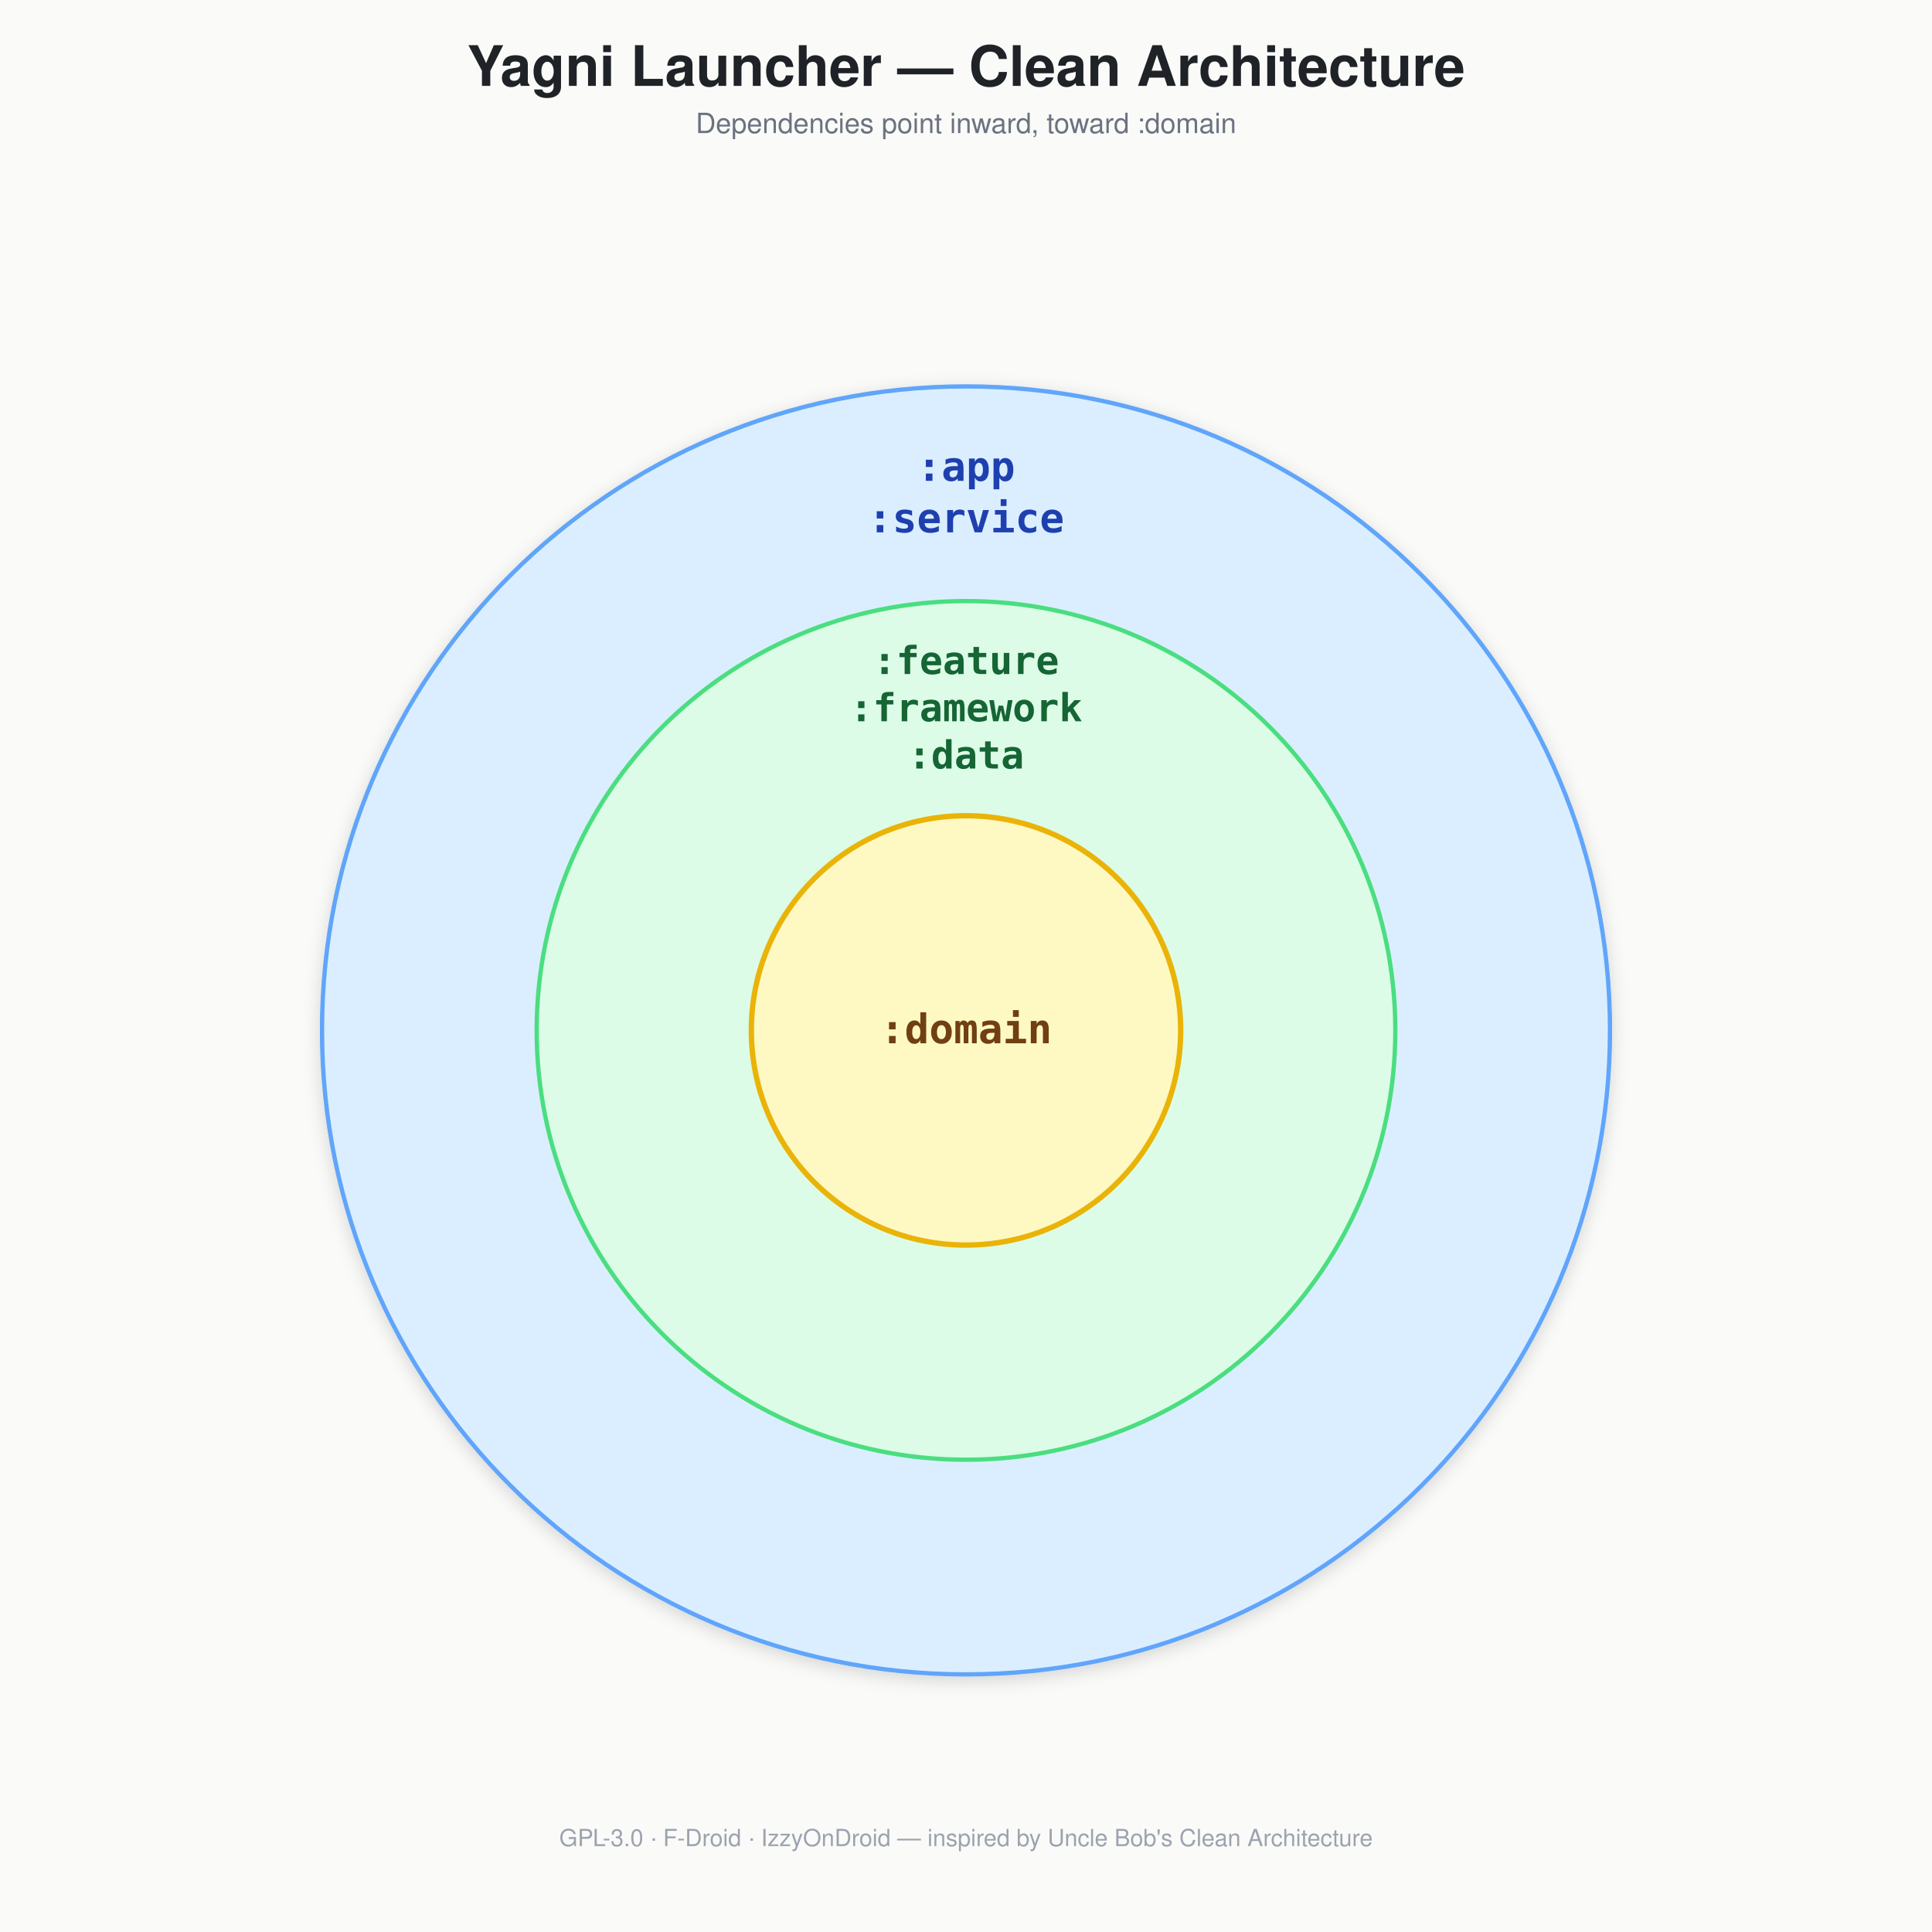
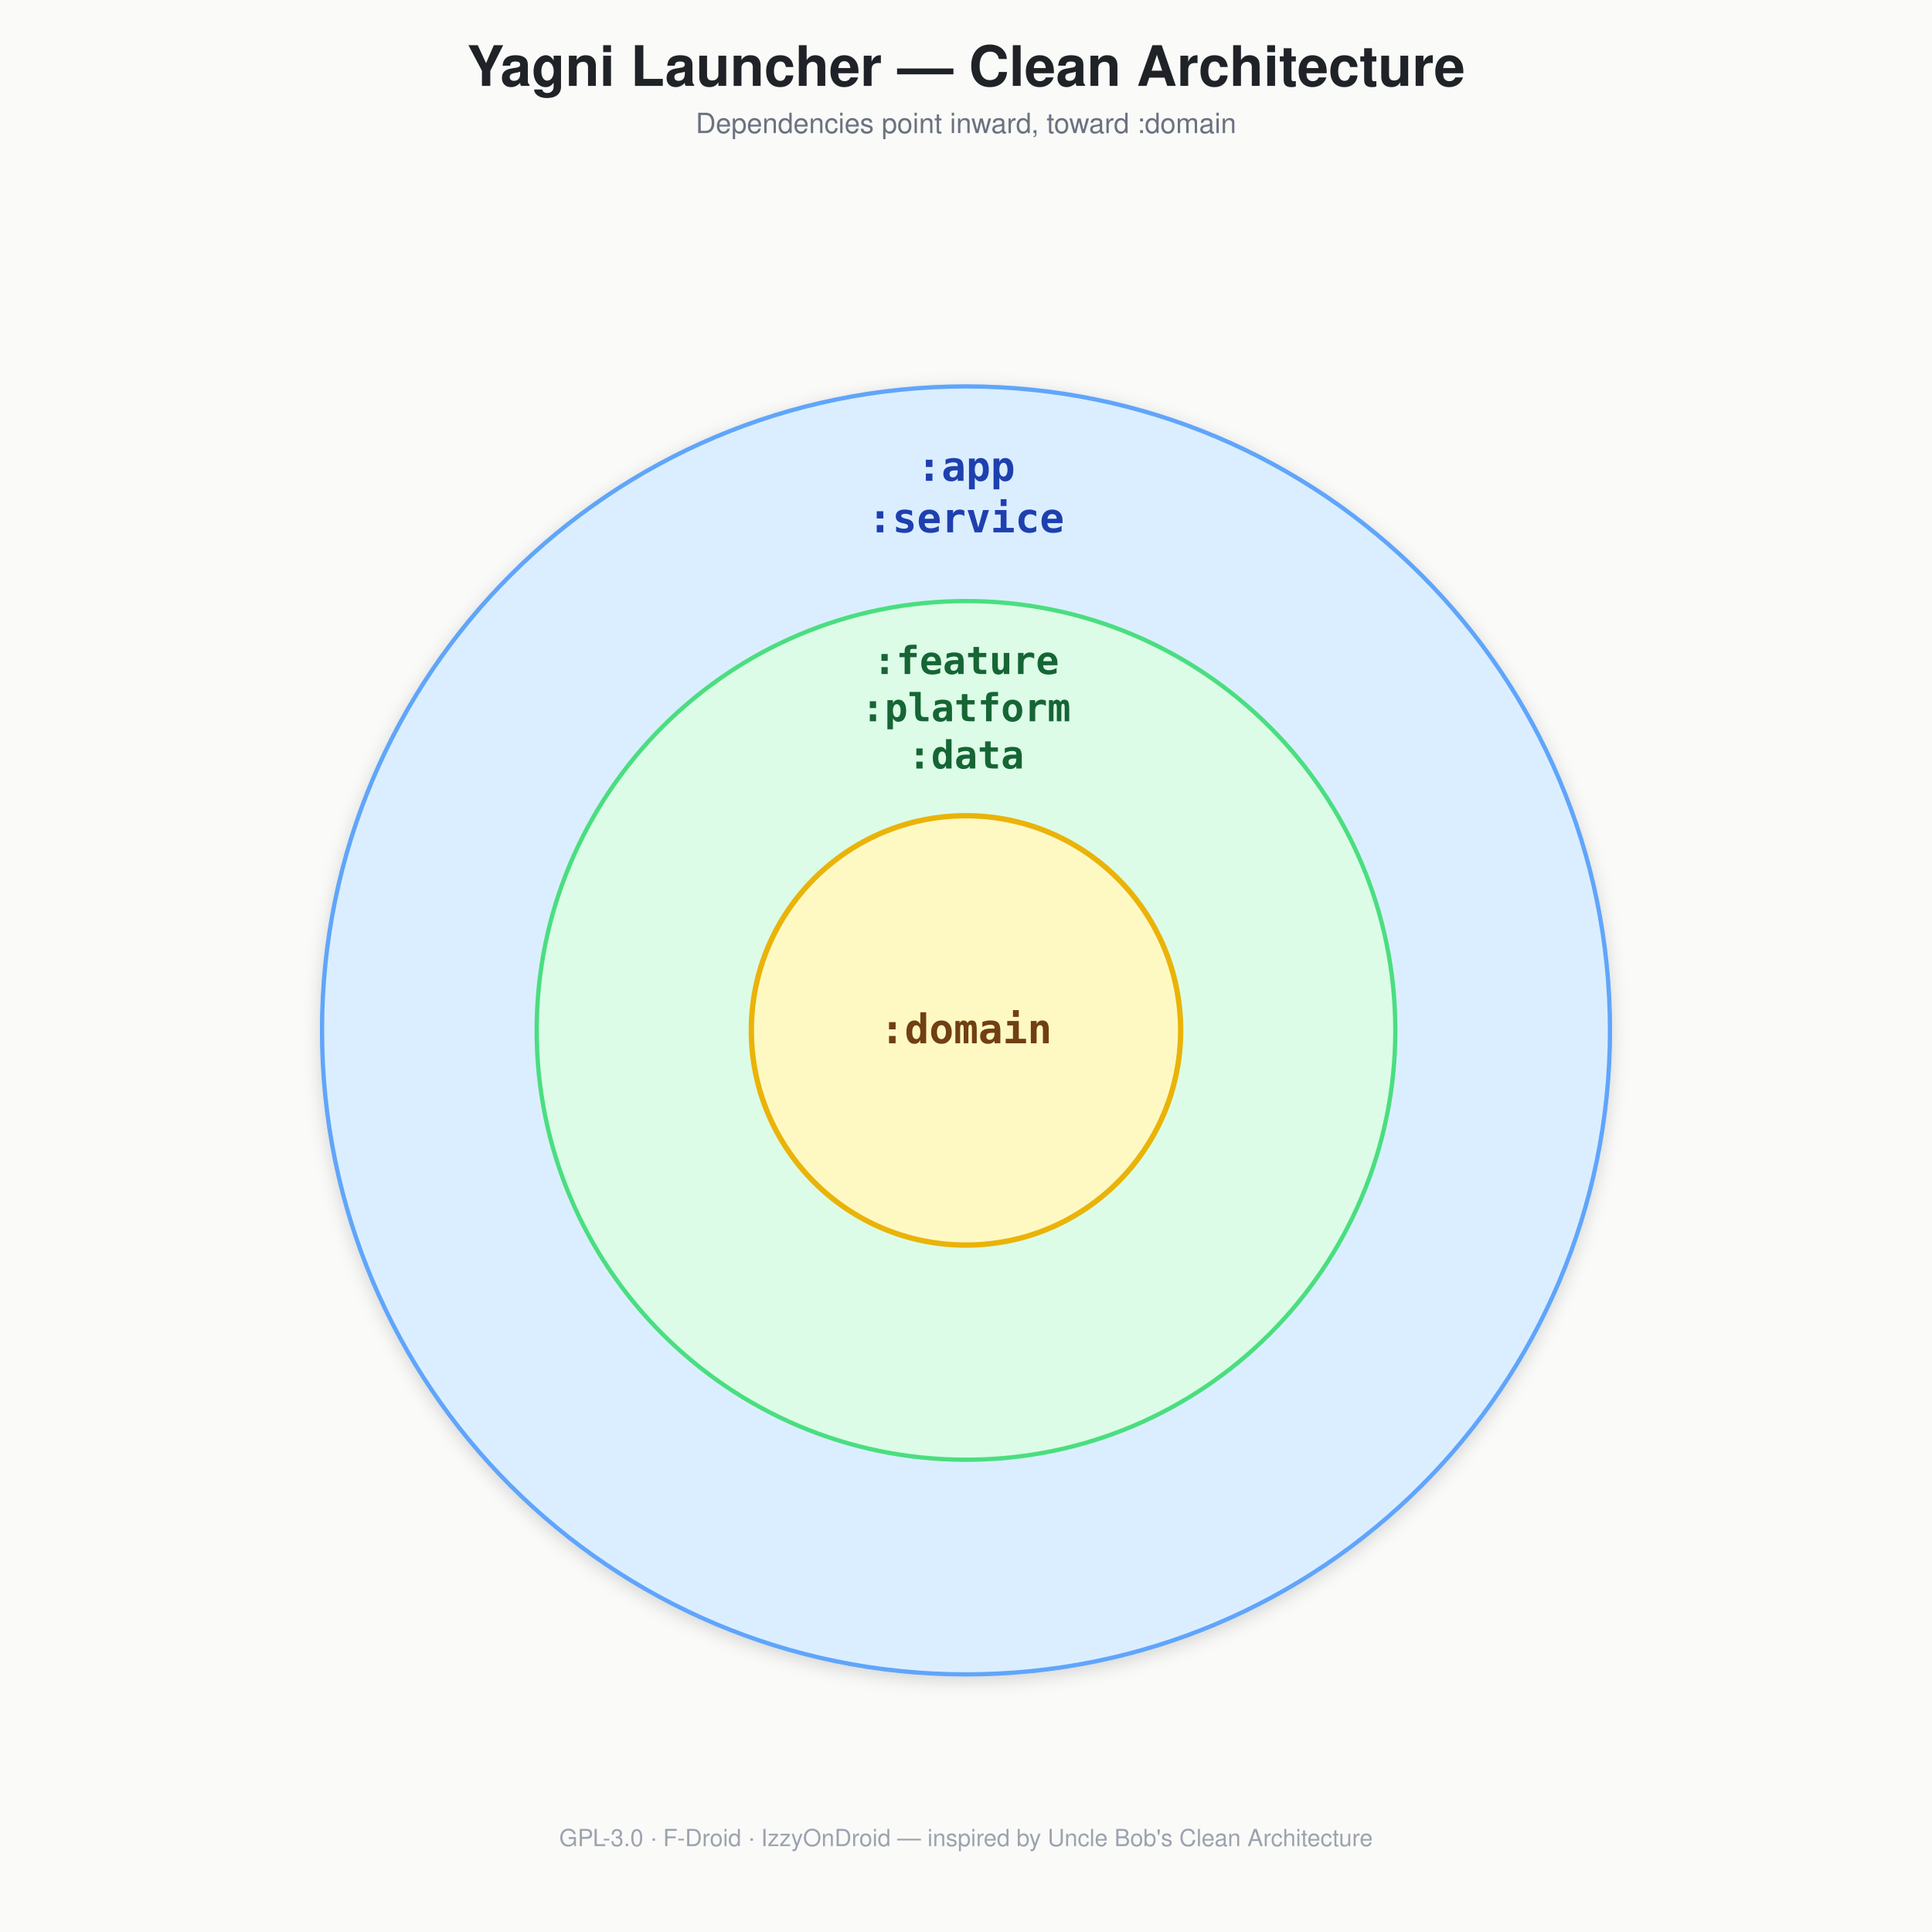
<svg xmlns="http://www.w3.org/2000/svg" viewBox="0 0 900 900" font-family="Helvetica, Arial, sans-serif">
  <defs>
    <filter id="softShadow" x="-30%" y="-30%" width="160%" height="160%">
      <feDropShadow dx="0" dy="2" stdDeviation="4" flood-color="#000000" flood-opacity="0.15" />
    </filter>
  </defs>
  <rect x="0" y="0" width="900" height="900" fill="#fafaf8" />
  <text x="450" y="40" text-anchor="middle" font-size="26" font-weight="700" fill="#1f2328">Yagni Launcher — Clean Architecture</text>
  <text x="450" y="62" text-anchor="middle" font-size="13" fill="#6b7280">Dependencies point inward, toward :domain</text>
  <circle cx="450" cy="480" r="300" fill="#dbeeff" stroke="#60a5fa" stroke-width="2" filter="url(#softShadow)" />
  <circle cx="450" cy="480" r="200" fill="#dcfce7" stroke="#4ade80" stroke-width="2" />
  <circle cx="450" cy="480" r="100" fill="#fef9c3" stroke="#eab308" stroke-width="2.5" />
  <text x="450" y="224" text-anchor="middle" font-family="Consolas, Monaco, monospace" font-size="19" font-weight="700" fill="#1e40af">:app</text>
  <text x="450" y="248" text-anchor="middle" font-family="Consolas, Monaco, monospace" font-size="19" font-weight="700" fill="#1e40af">:service</text>
  <text x="450" y="314" text-anchor="middle" font-family="Consolas, Monaco, monospace" font-size="18" font-weight="700" fill="#166534">:feature</text>
-   <text x="450" y="336" text-anchor="middle" font-family="Consolas, Monaco, monospace" font-size="18" font-weight="700" fill="#166534">:framework</text>
+   <text x="450" y="336" text-anchor="middle" font-family="Consolas, Monaco, monospace" font-size="18" font-weight="700" fill="#166534">:platform</text>
  <text x="450" y="358" text-anchor="middle" font-family="Consolas, Monaco, monospace" font-size="18" font-weight="700" fill="#166534">:data</text>
  <text x="450" y="486" text-anchor="middle" font-family="Consolas, Monaco, monospace" font-size="19" font-weight="700" fill="#713f12">:domain</text>
  <text x="450" y="860" text-anchor="middle" font-size="11" fill="#9ca3af">GPL-3.0 · F-Droid · IzzyOnDroid — inspired by Uncle Bob's Clean Architecture</text>
</svg>
